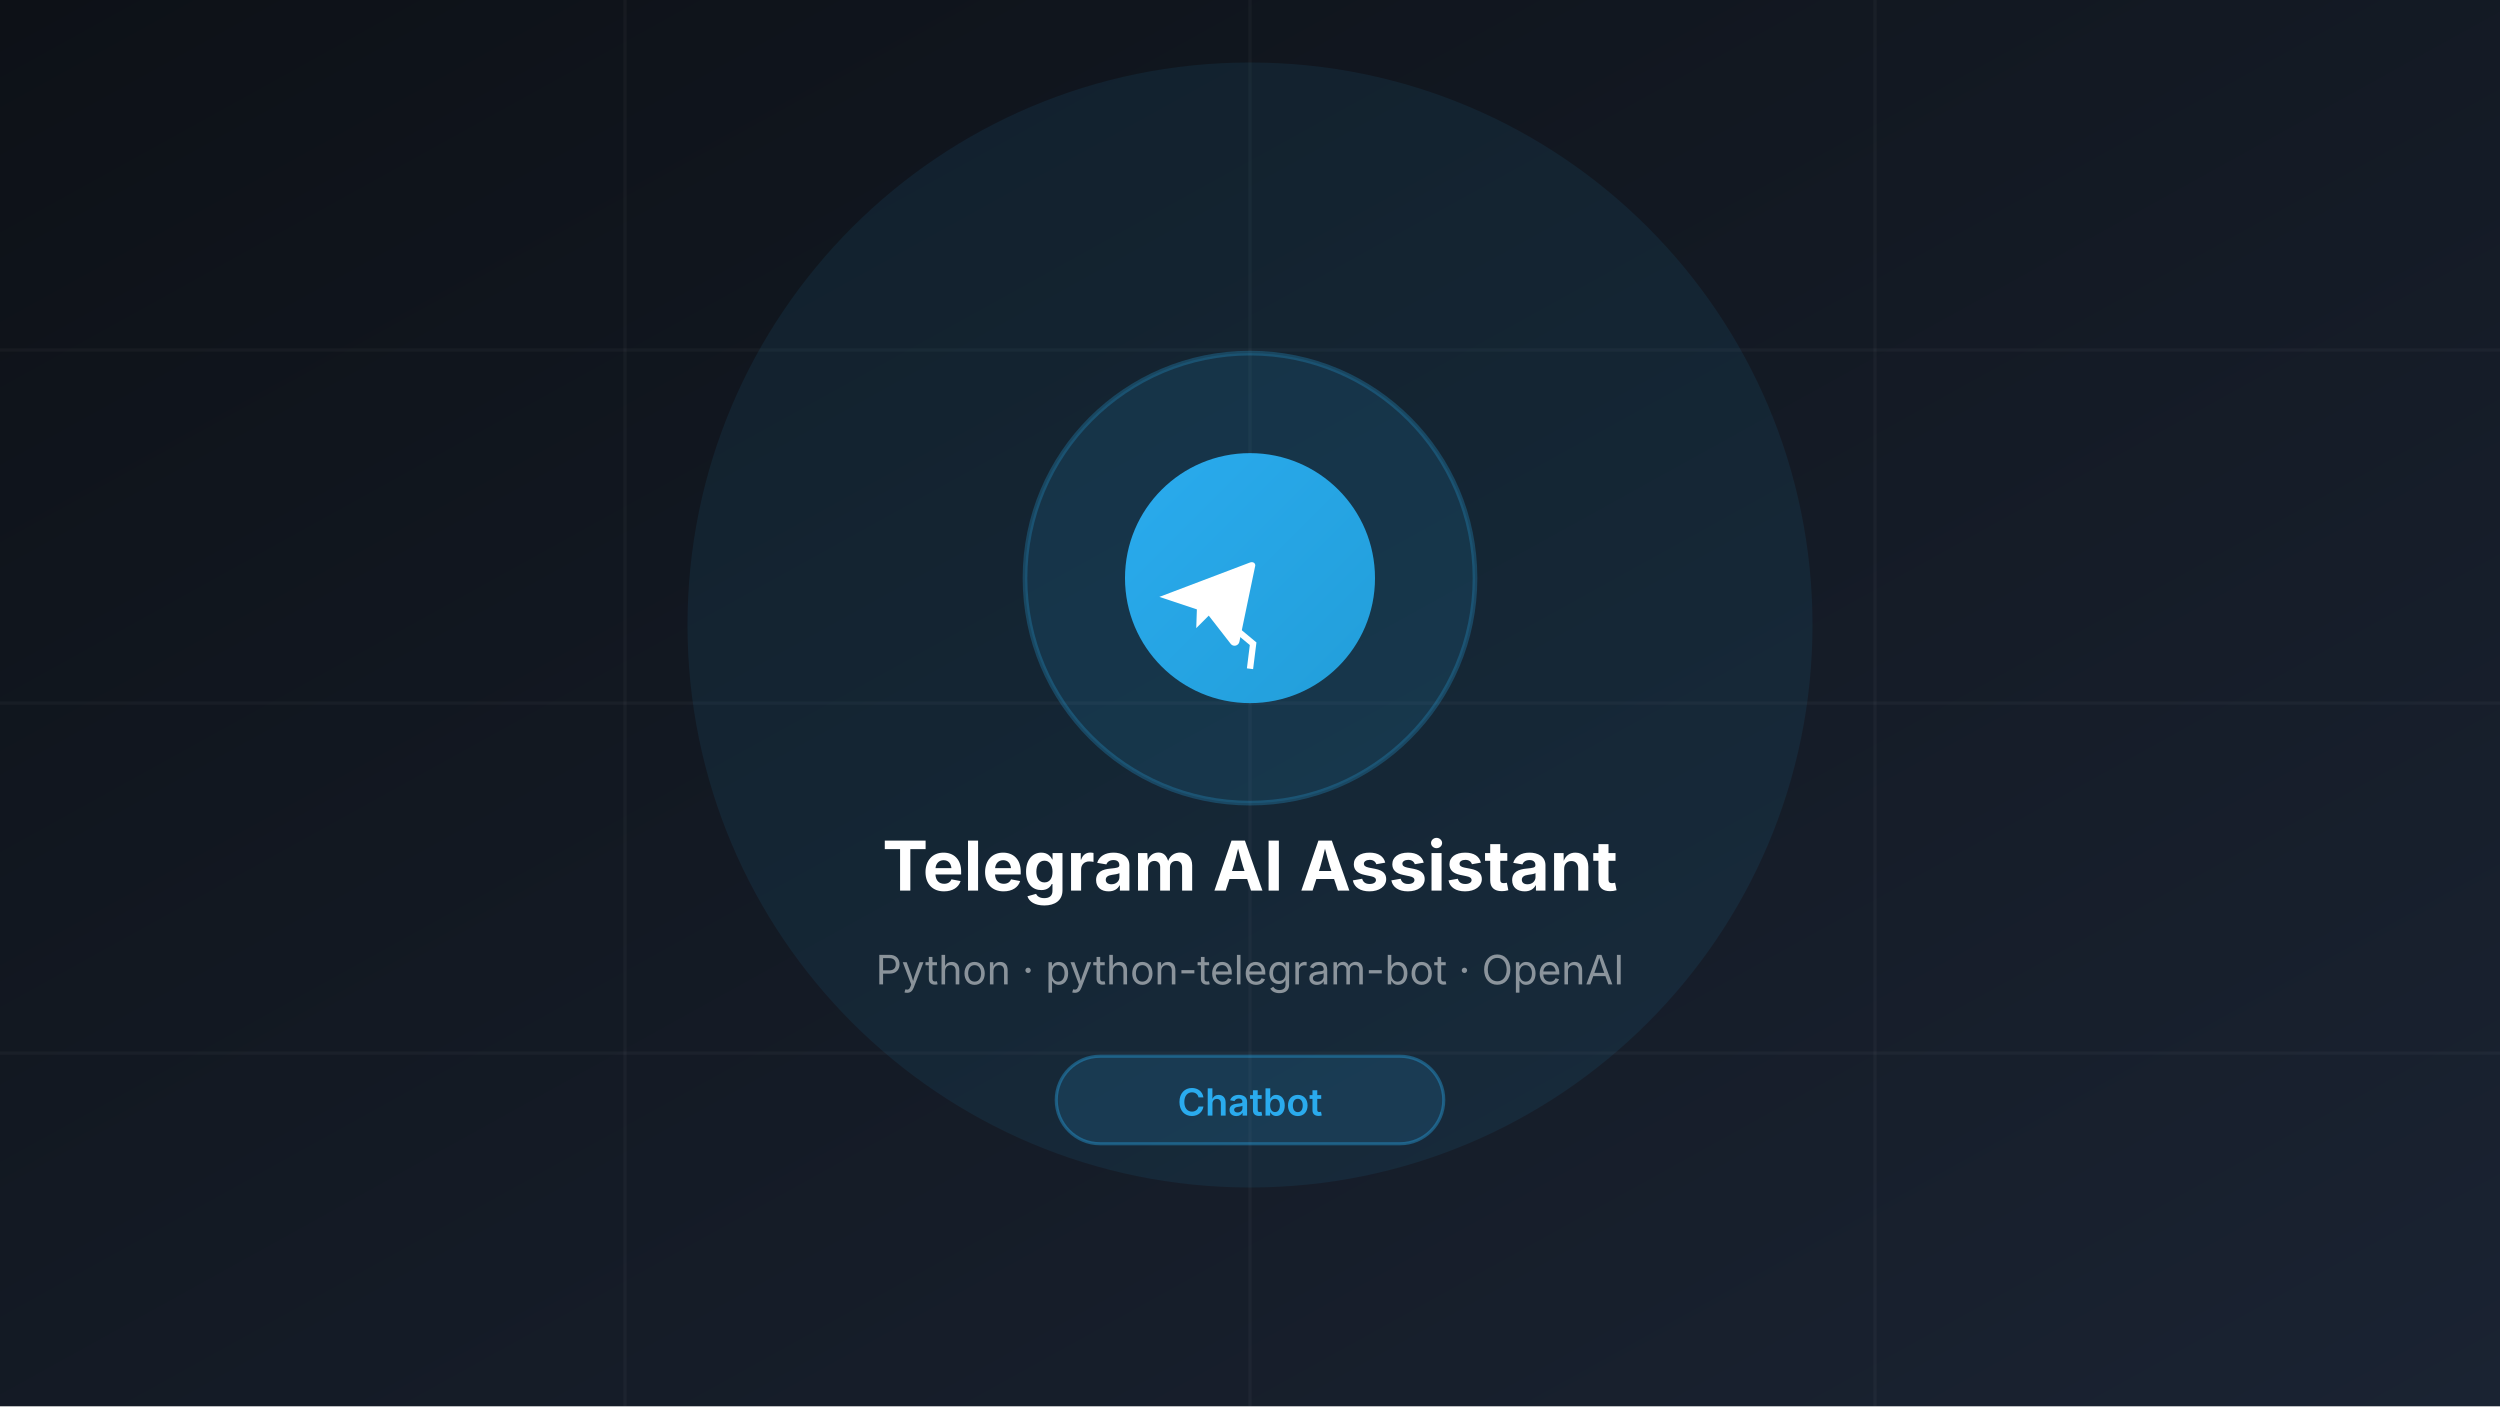
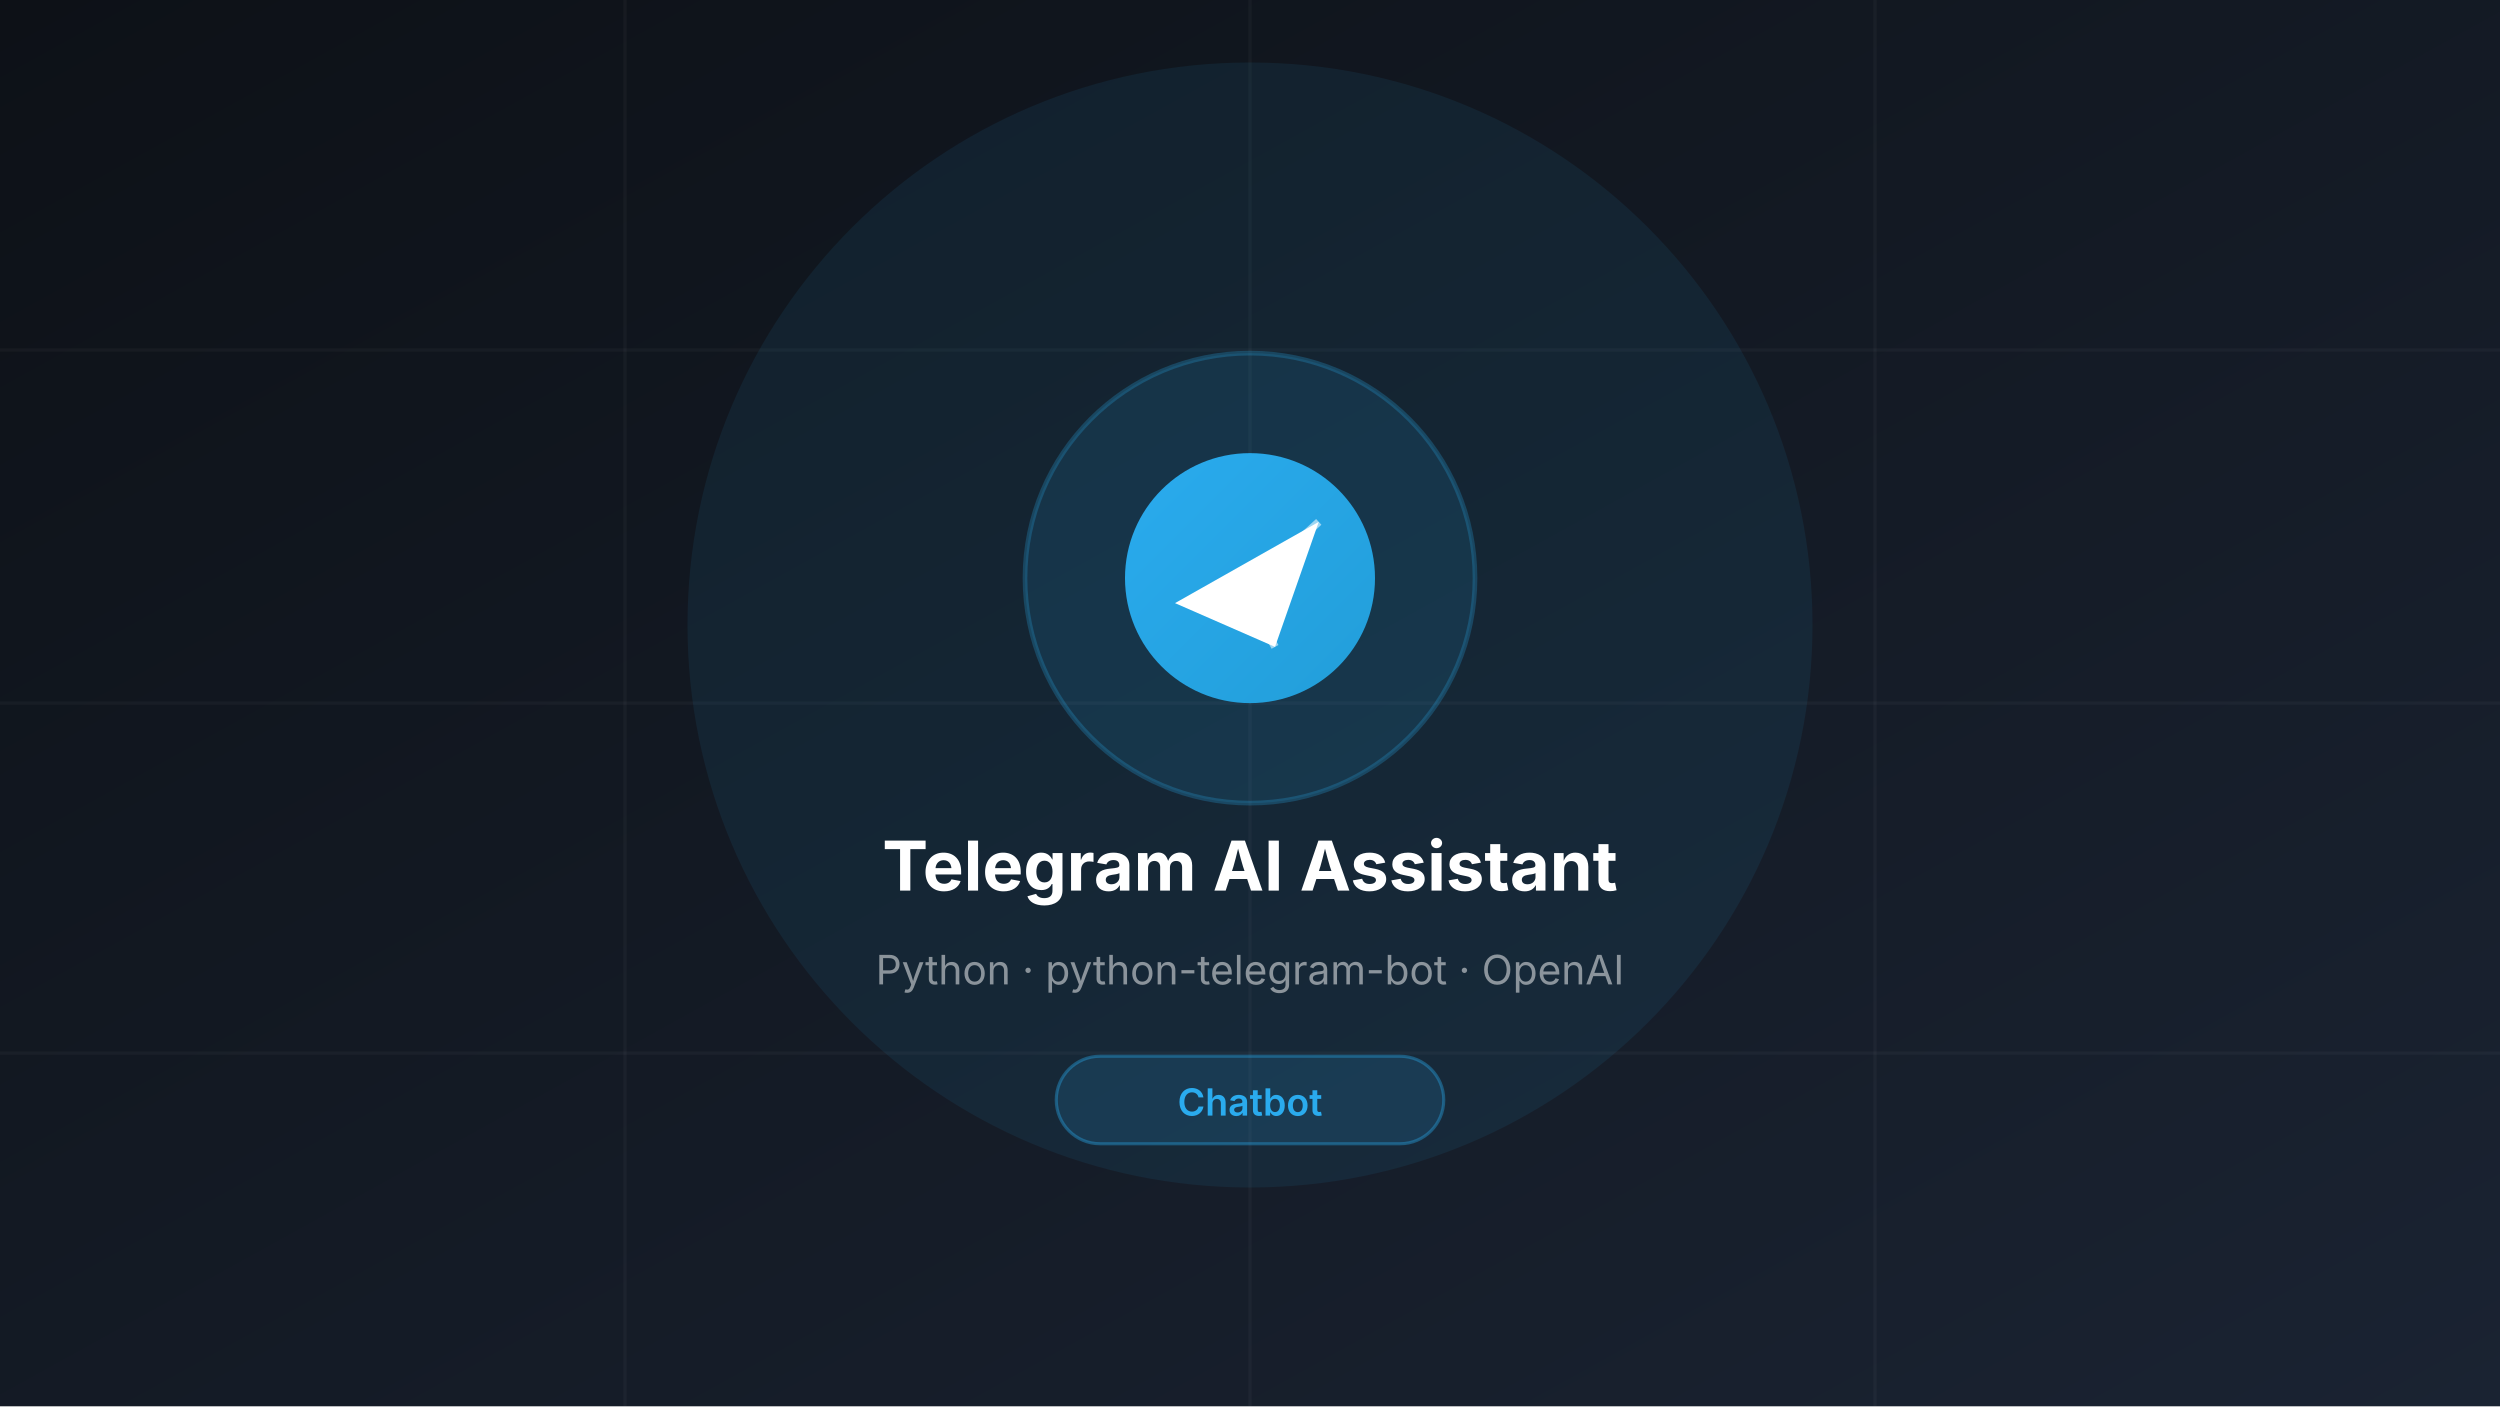
<svg xmlns="http://www.w3.org/2000/svg" width="800" height="450" viewBox="0 0 800 450">
  <defs>
    <linearGradient id="bg" x1="0%" y1="0%" x2="100%" y2="100%">
      <stop offset="0%" style="stop-color:#0d1117" />
      <stop offset="100%" style="stop-color:#1a2332" />
    </linearGradient>
    <linearGradient id="accent" x1="0%" y1="0%" x2="100%" y2="100%">
      <stop offset="0%" style="stop-color:#2AABEE" />
      <stop offset="100%" style="stop-color:#229ED9" />
    </linearGradient>
  </defs>
  <rect width="800" height="450" fill="url(#bg)" />
  <line x1="0" y1="112" x2="800" y2="112" stroke="#ffffff08" stroke-width="1" />
  <line x1="0" y1="225" x2="800" y2="225" stroke="#ffffff08" stroke-width="1" />
  <line x1="0" y1="337" x2="800" y2="337" stroke="#ffffff08" stroke-width="1" />
  <line x1="200" y1="0" x2="200" y2="450" stroke="#ffffff08" stroke-width="1" />
  <line x1="400" y1="0" x2="400" y2="450" stroke="#ffffff08" stroke-width="1" />
  <line x1="600" y1="0" x2="600" y2="450" stroke="#ffffff08" stroke-width="1" />
  <circle cx="400" cy="200" r="180" fill="#2AABEE15" />
  <circle cx="400" cy="185" r="72" fill="#2AABEE20" stroke="#2AABEE40" stroke-width="1.5" />
  <circle cx="400" cy="185" r="40" fill="url(#accent)" />
-   <path d="M383 195l-12-4 29-11c1-.4 2 .3 1.6 1.4l-5 24c-.3 1.3-2 1.7-2.8.6l-7-9-4 4z" fill="white" />
-   <path d="M389 196l12 10-1 8" fill="none" stroke="white" stroke-width="2" />
+   <g transform="translate(400, 185)">
+     <path d="M-24 8 L22 -18 L8 22 Z" fill="white" />
+     <path d="M8 22 L-2 4 L22 -18" fill="none" stroke="white" stroke-width="2.5" stroke-linejoin="round" opacity="0.55" />
+   </g>
  <text x="400" y="285" text-anchor="middle" font-family="system-ui, -apple-system, sans-serif" font-size="22" font-weight="700" fill="#ffffff">Telegram AI Assistant</text>
  <text x="400" y="315" text-anchor="middle" font-family="system-ui, -apple-system, sans-serif" font-size="13" fill="#ffffff80">Python · python-telegram-bot · OpenAI</text>
  <rect x="338" y="338" width="124" height="28" rx="14" fill="#2AABEE25" stroke="#2AABEE60" stroke-width="1" />
  <text x="400" y="357" text-anchor="middle" font-family="system-ui, -apple-system, sans-serif" font-size="12" font-weight="600" fill="#2AABEE">Chatbot</text>
</svg>
